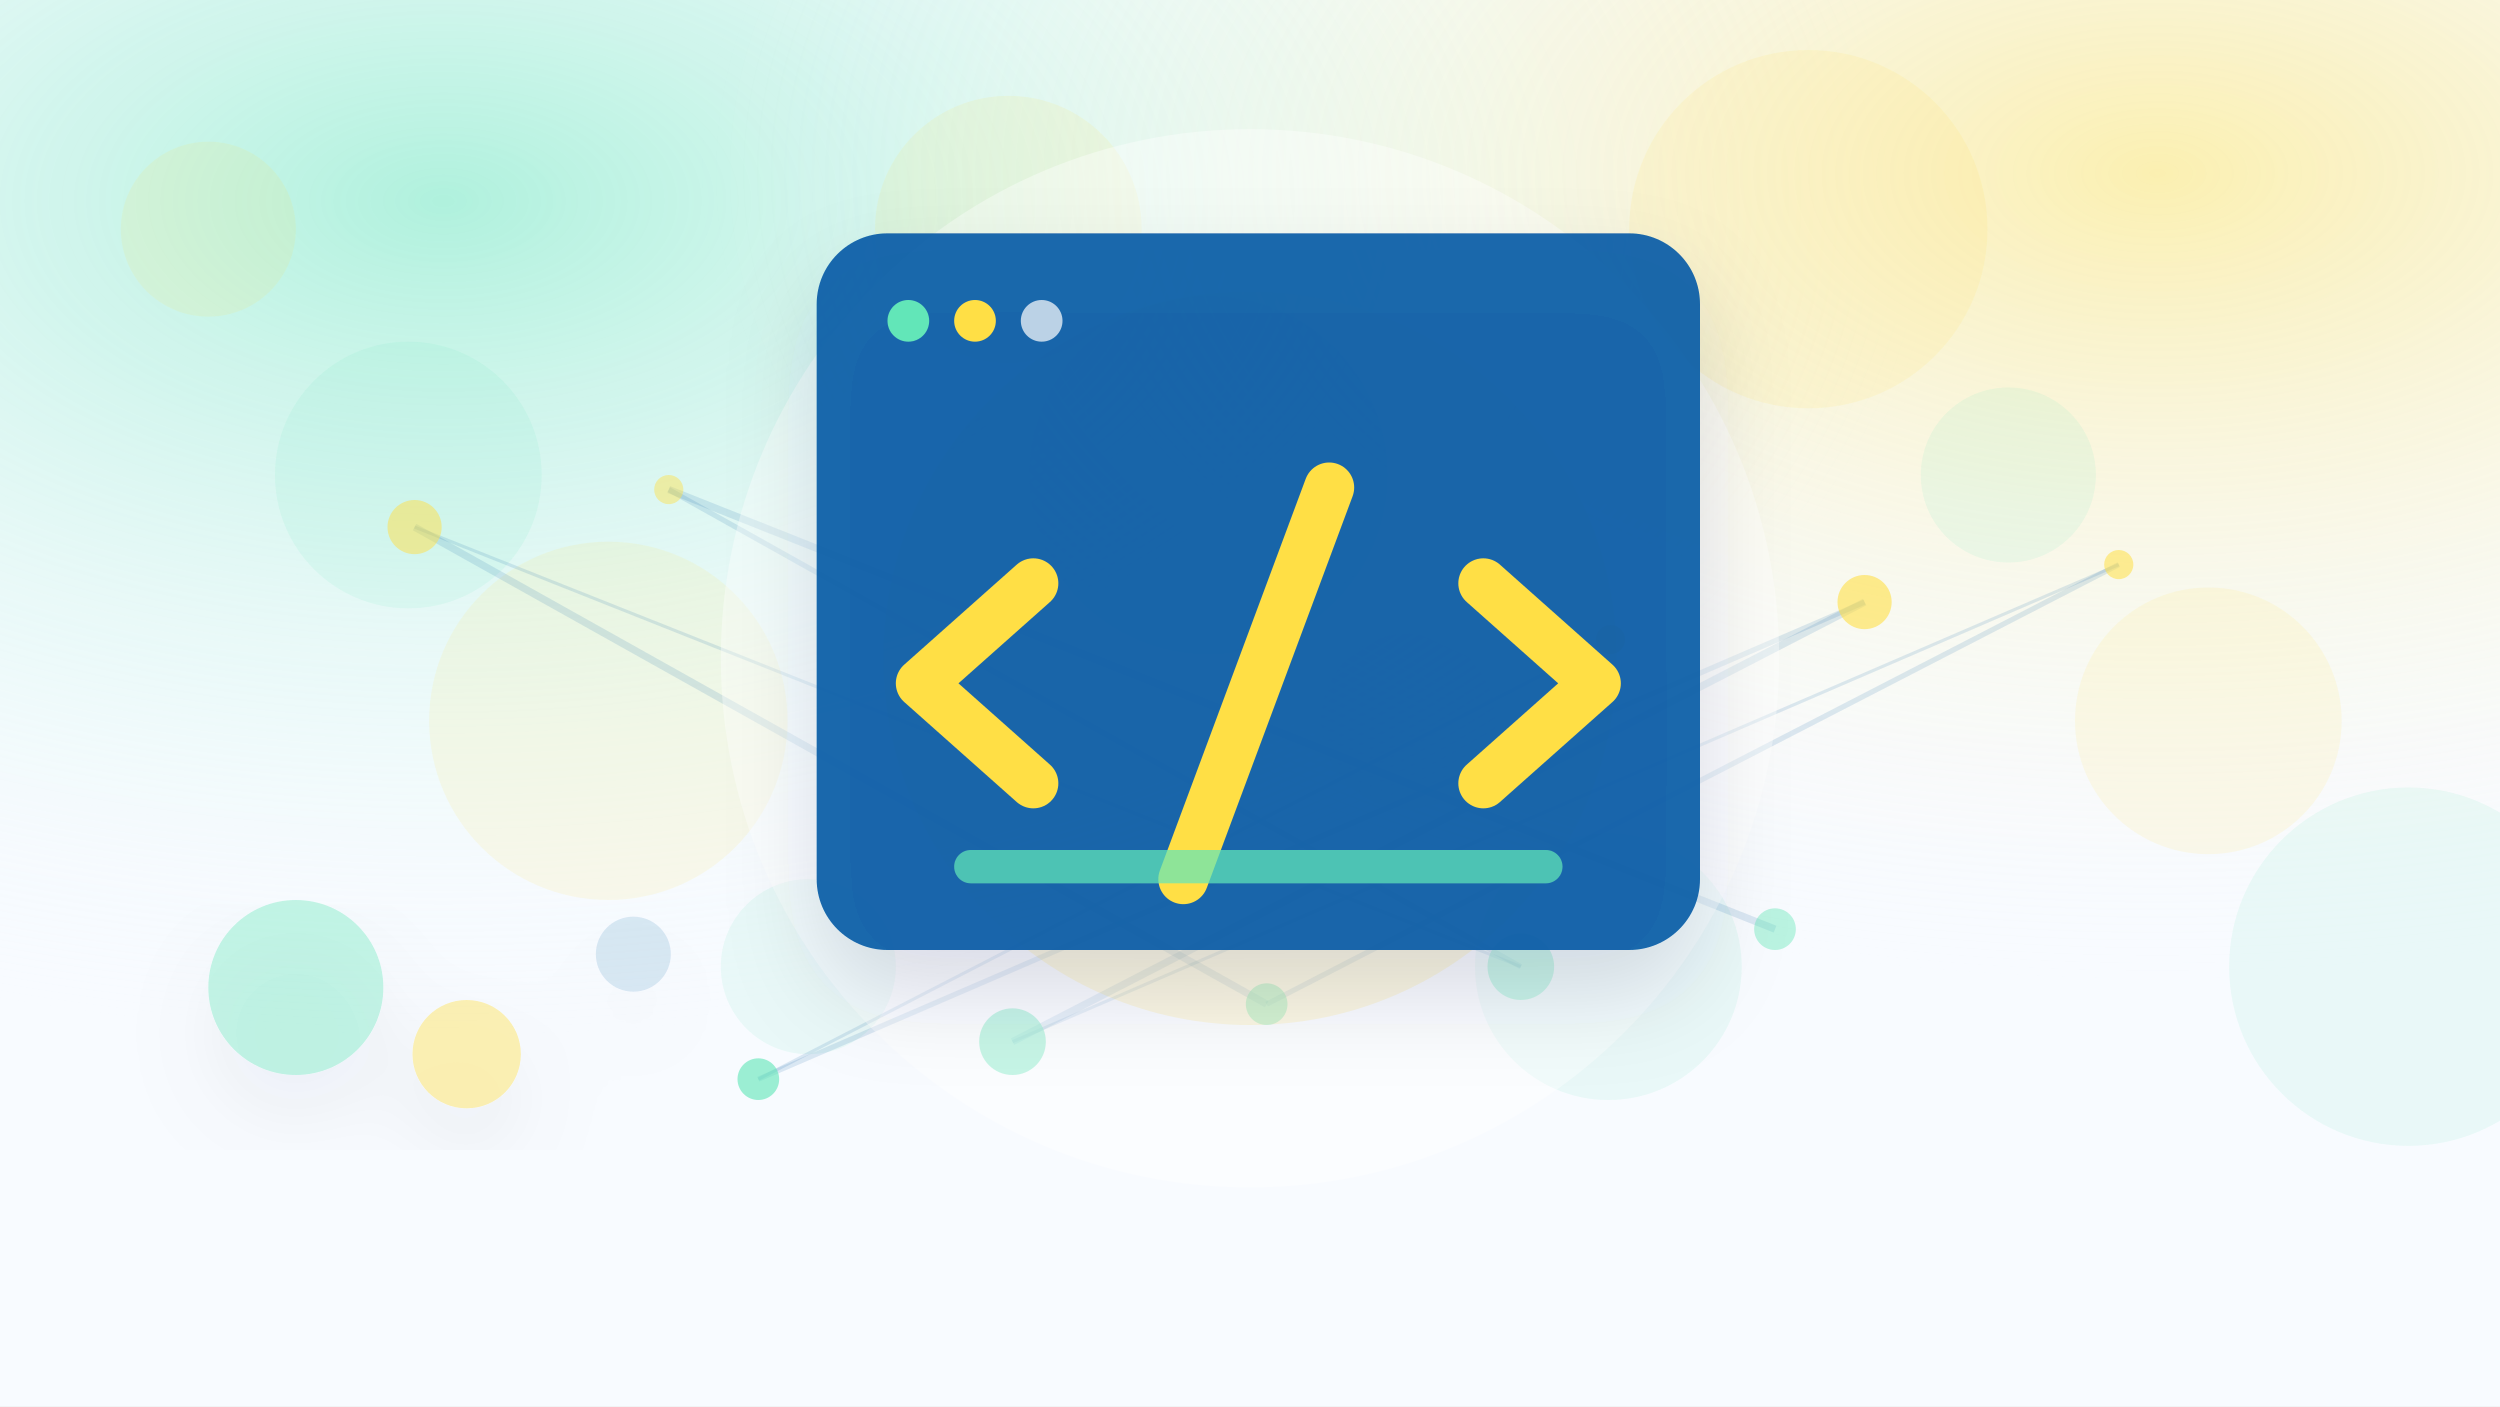
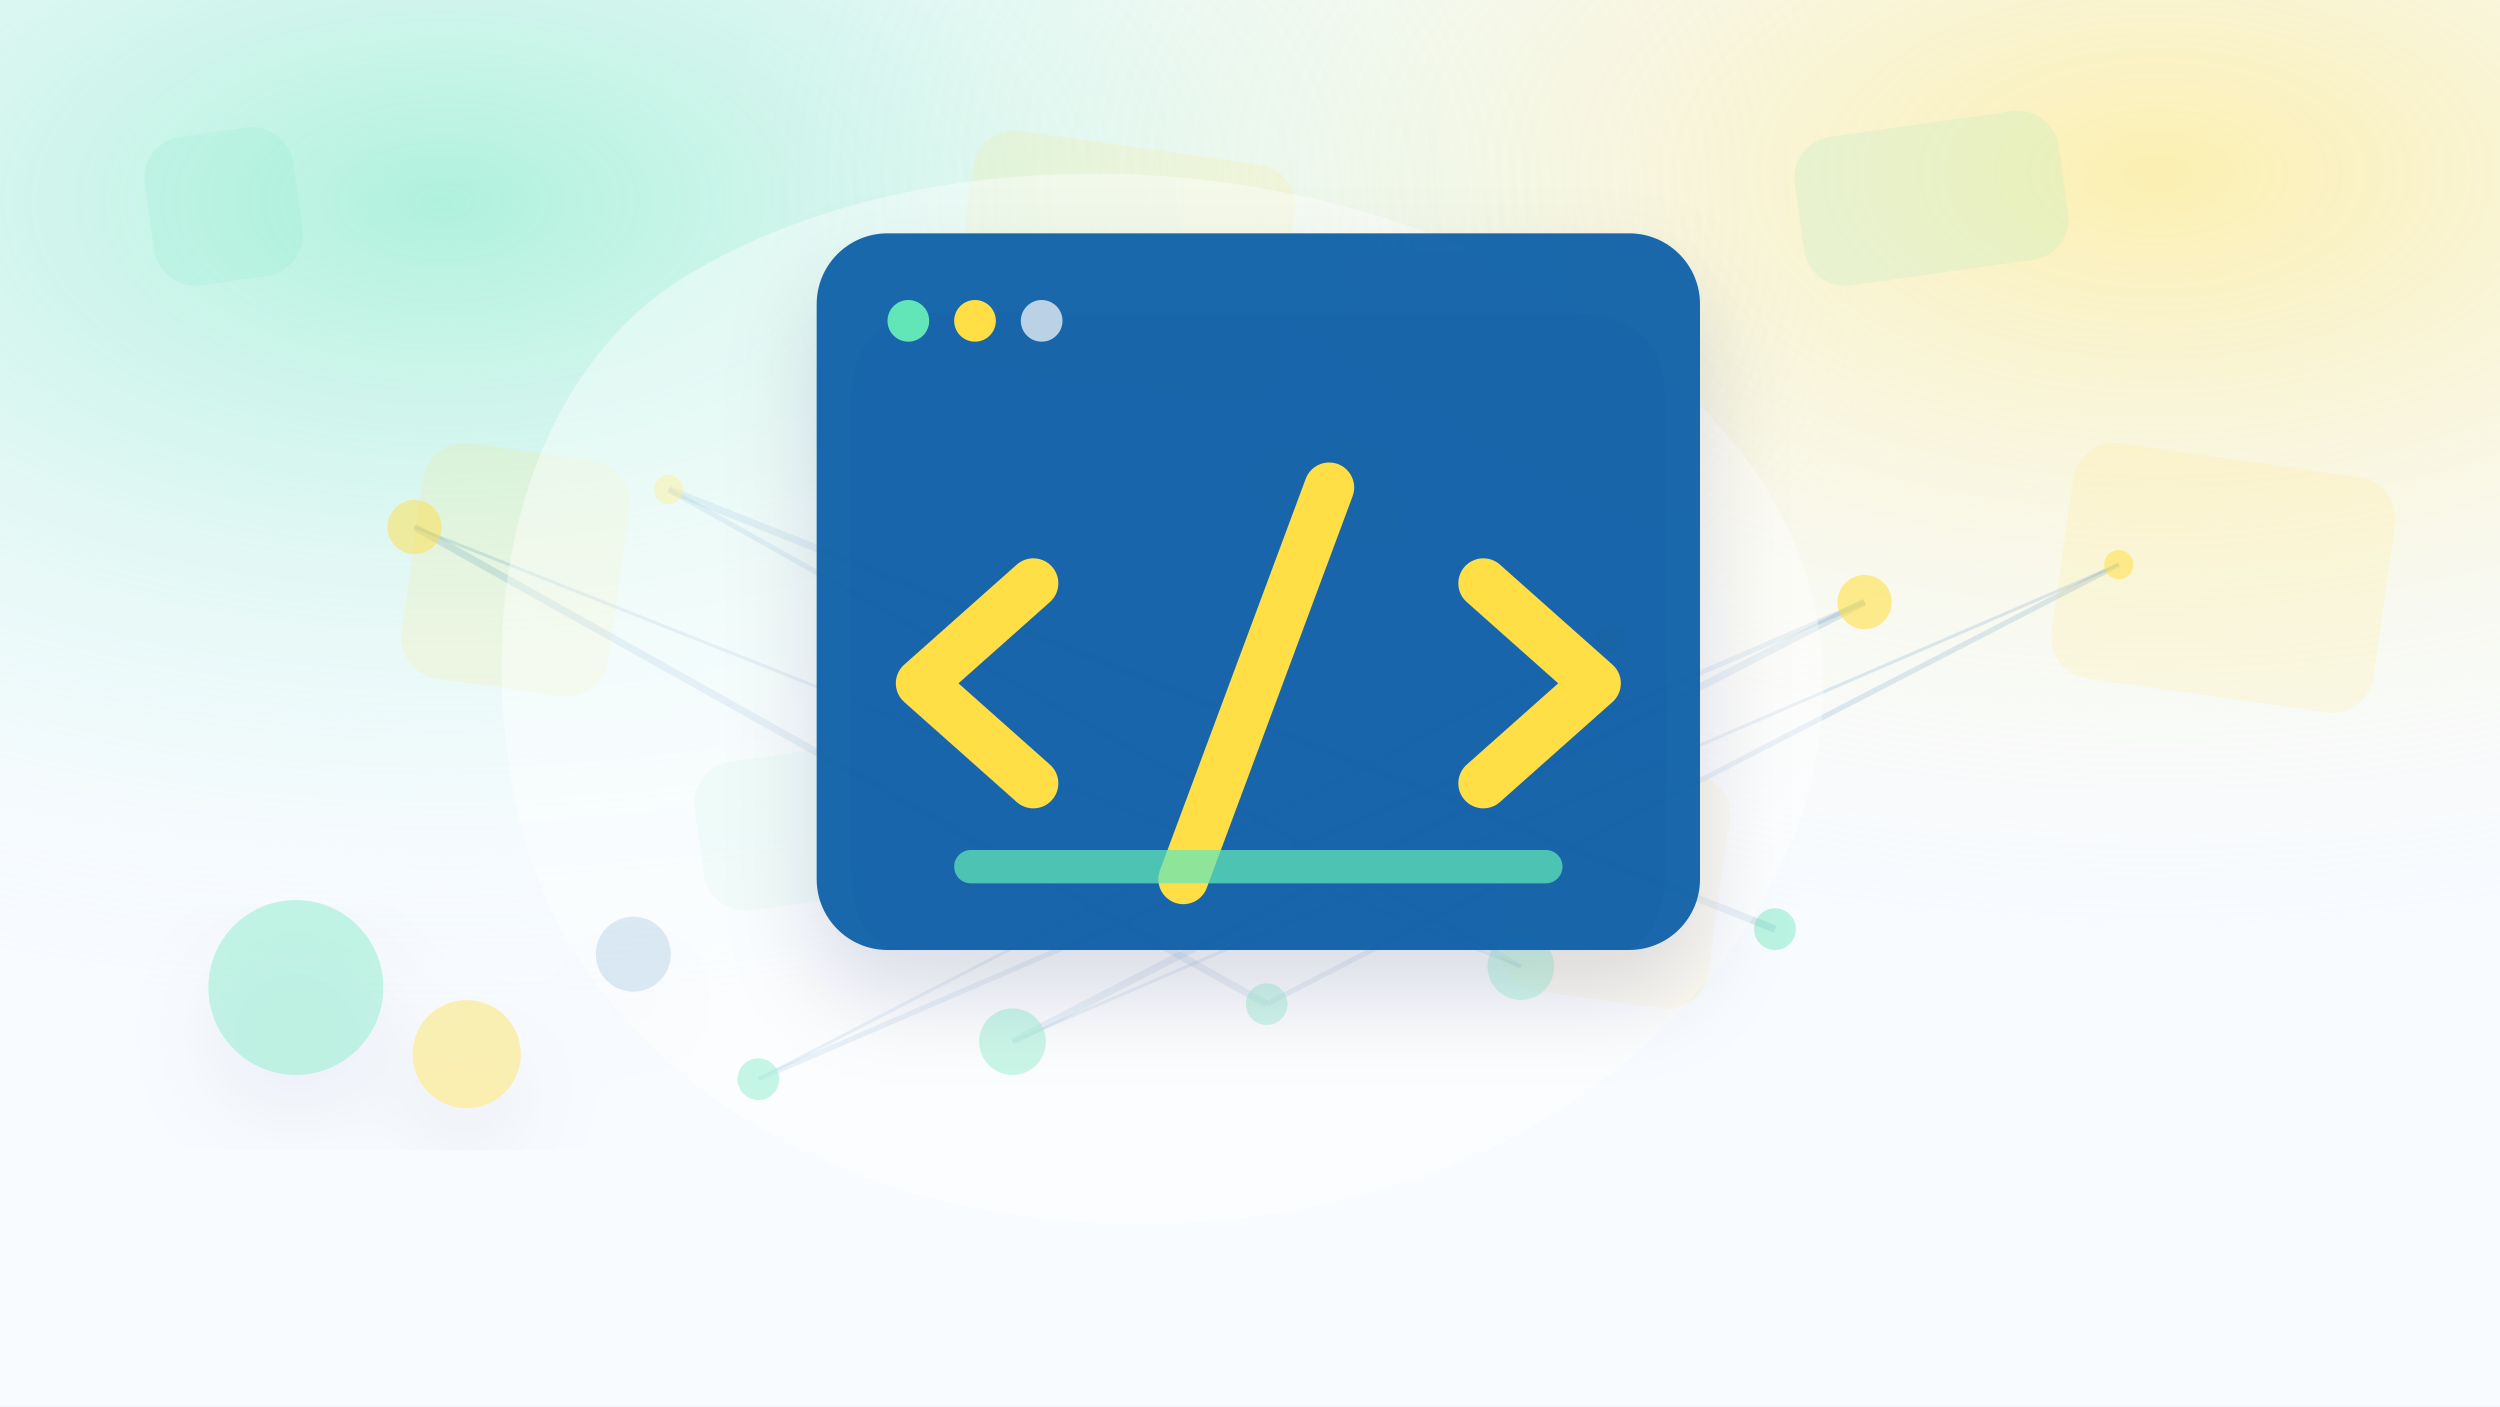
<svg xmlns="http://www.w3.org/2000/svg" width="1200" height="675" viewBox="0 0 1200 675" role="img" aria-labelledby="title desc">
  <defs>
    <radialGradient id="g1" cx="18%" cy="14%" r="60%">
      <stop stop-color="#62e6b8" stop-opacity=".48" />
      <stop offset="1" stop-color="#f8fbff" stop-opacity="0" />
    </radialGradient>
    <radialGradient id="g2" cx="86%" cy="12%" r="58%">
      <stop stop-color="#ffdf45" stop-opacity=".42" />
      <stop offset="1" stop-color="#f8fbff" stop-opacity="0" />
    </radialGradient>
    <linearGradient id="split" x1="0" x2="1">
      <stop stop-color="#f8fbff" />
      <stop offset=".55" stop-color="#f8fbff" />
      <stop offset=".55" stop-color="#fffdf2" />
      <stop offset="1" stop-color="#eef8ff" />
    </linearGradient>
    <filter id="shadow" x="-20%" y="-20%" width="140%" height="140%">
      <feDropShadow dx="0" dy="22" stdDeviation="22" flood-color="#12213a" flood-opacity=".14" />
    </filter>
  </defs>
  <rect width="1200" height="675" fill="#f8fbff" />
  <rect width="1200" height="675" fill="url(#g1)" />
  <rect width="1200" height="675" fill="url(#g2)" />
  <g opacity=".9">
-     <circle cx="100" cy="110" r="42" fill="#ffdf45" opacity=".12" />
-     <circle cx="196" cy="228" r="64" fill="#62e6b8" opacity=".12" />
-     <circle cx="292" cy="346" r="86" fill="#ffdf45" opacity=".12" />
-     <circle cx="388" cy="464" r="42" fill="#62e6b8" opacity=".12" />
-     <circle cx="484" cy="110" r="64" fill="#ffdf45" opacity=".12" />
-     <circle cx="580" cy="228" r="86" fill="#62e6b8" opacity=".12" />
-     <circle cx="676" cy="346" r="42" fill="#ffdf45" opacity=".12" />
-     <circle cx="772" cy="464" r="64" fill="#62e6b8" opacity=".12" />
-     <circle cx="868" cy="110" r="86" fill="#ffdf45" opacity=".12" />
-     <circle cx="964" cy="228" r="42" fill="#62e6b8" opacity=".12" />
-     <circle cx="1060" cy="346" r="64" fill="#ffdf45" opacity=".12" />
-     <circle cx="1156" cy="464" r="86" fill="#62e6b8" opacity=".12" />
+     <rect x="70" y="64" width="72" height="72" rx="20" fill="#62e6b8" opacity=".13" transform="rotate(-8 100 90)" />
+     <rect x="202" y="214" width="100" height="114" rx="20" fill="#ffdf45" opacity=".13" transform="rotate(8 232 240)" />
+     <rect x="334" y="364" width="128" height="72" rx="20" fill="#62e6b8" opacity=".13" transform="rotate(-8 364 390)" />
+     <rect x="466" y="64" width="156" height="114" rx="20" fill="#ffdf45" opacity=".13" transform="rotate(8 496 90)" />
+     <rect x="598" y="214" width="72" height="72" rx="20" fill="#62e6b8" opacity=".13" transform="rotate(-8 628 240)" />
+     <rect x="730" y="364" width="100" height="114" rx="20" fill="#ffdf45" opacity=".13" transform="rotate(8 760 390)" />
+     <rect x="862" y="64" width="128" height="72" rx="20" fill="#62e6b8" opacity=".13" transform="rotate(-8 892 90)" />
+     <rect x="994" y="214" width="156" height="114" rx="20" fill="#ffdf45" opacity=".13" transform="rotate(8 1024 240)" />
  </g>
  <g>
    <line x1="773" y1="307" x2="364" y2="518" stroke="#0f5fa8" stroke-opacity=".13" stroke-width="1.5" />
    <line x1="364" y1="518" x2="895" y2="289" stroke="#0f5fa8" stroke-opacity=".13" stroke-width="2.5" />
    <line x1="895" y1="289" x2="486" y2="500" stroke="#0f5fa8" stroke-opacity=".13" stroke-width="3.5" />
    <line x1="486" y1="500" x2="1017" y2="271" stroke="#0f5fa8" stroke-opacity=".13" stroke-width="1.5" />
    <line x1="1017" y1="271" x2="608" y2="482" stroke="#0f5fa8" stroke-opacity=".13" stroke-width="2.5" />
    <line x1="608" y1="482" x2="199" y2="253" stroke="#0f5fa8" stroke-opacity=".13" stroke-width="3.5" />
    <line x1="199" y1="253" x2="730" y2="464" stroke="#0f5fa8" stroke-opacity=".13" stroke-width="1.5" />
    <line x1="730" y1="464" x2="321" y2="235" stroke="#0f5fa8" stroke-opacity=".13" stroke-width="2.5" />
    <line x1="321" y1="235" x2="852" y2="446" stroke="#0f5fa8" stroke-opacity=".13" stroke-width="3.5" />
    <circle cx="773" cy="307" r="7" fill="#ffdf45" opacity="0.64" />
    <circle cx="364" cy="518" r="10" fill="#62e6b8" opacity="0.615" />
    <circle cx="895" cy="289" r="13" fill="#ffdf45" opacity="0.59" />
    <circle cx="486" cy="500" r="16" fill="#62e6b8" opacity="0.565" />
    <circle cx="1017" cy="271" r="7" fill="#ffdf45" opacity="0.54" />
    <circle cx="608" cy="482" r="10" fill="#62e6b8" opacity="0.515" />
    <circle cx="199" cy="253" r="13" fill="#ffdf45" opacity="0.49" />
    <circle cx="730" cy="464" r="16" fill="#62e6b8" opacity="0.465" />
    <circle cx="321" cy="235" r="7" fill="#ffdf45" opacity="0.44" />
    <circle cx="852" cy="446" r="10" fill="#62e6b8" opacity="0.415" />
  </g>
  <g transform="translate(-300 0)">
-     <circle cx="900" cy="316" r="254" fill="#fff" opacity=".38" />
-     <circle cx="900" cy="316" r="176" fill="#ffdf45" opacity=".16" />
+     <path d="M630 132C770 48 1014 72 1130 210c108 128 8 302-150 356-184 62-396-12-432-178-22-104 6-210 82-256Z" fill="#fff" opacity=".42" />
  </g>
  <g transform="translate(-300 0)" filter="url(#shadow)">
    <g transform="translate(692 112)">
      <rect x="0" y="0" width="424" height="344" rx="34" fill="#0f5fa8" opacity=".94" />
      <circle cx="44" cy="42" r="10" fill="#62e6b8" />
      <circle cx="76" cy="42" r="10" fill="#ffdf45" />
      <circle cx="108" cy="42" r="10" fill="#fff" opacity=".7" />
      <path d="m104 168-54 48 54 48M320 168l54 48-54 48M246 122l-70 188" fill="none" stroke="#ffdf45" stroke-width="24" stroke-linecap="round" stroke-linejoin="round" />
      <rect x="66" y="296" width="292" height="16" rx="8" fill="#62e6b8" opacity=".72" />
    </g>
  </g>
  <g filter="url(#shadow)" opacity=".82">
    <circle cx="142" cy="474" r="42" fill="#62e6b8" opacity=".44" />
    <circle cx="224" cy="506" r="26" fill="#ffdf45" opacity=".5" />
    <circle cx="304" cy="458" r="18" fill="#0f5fa8" opacity=".16" />
  </g>
</svg>
